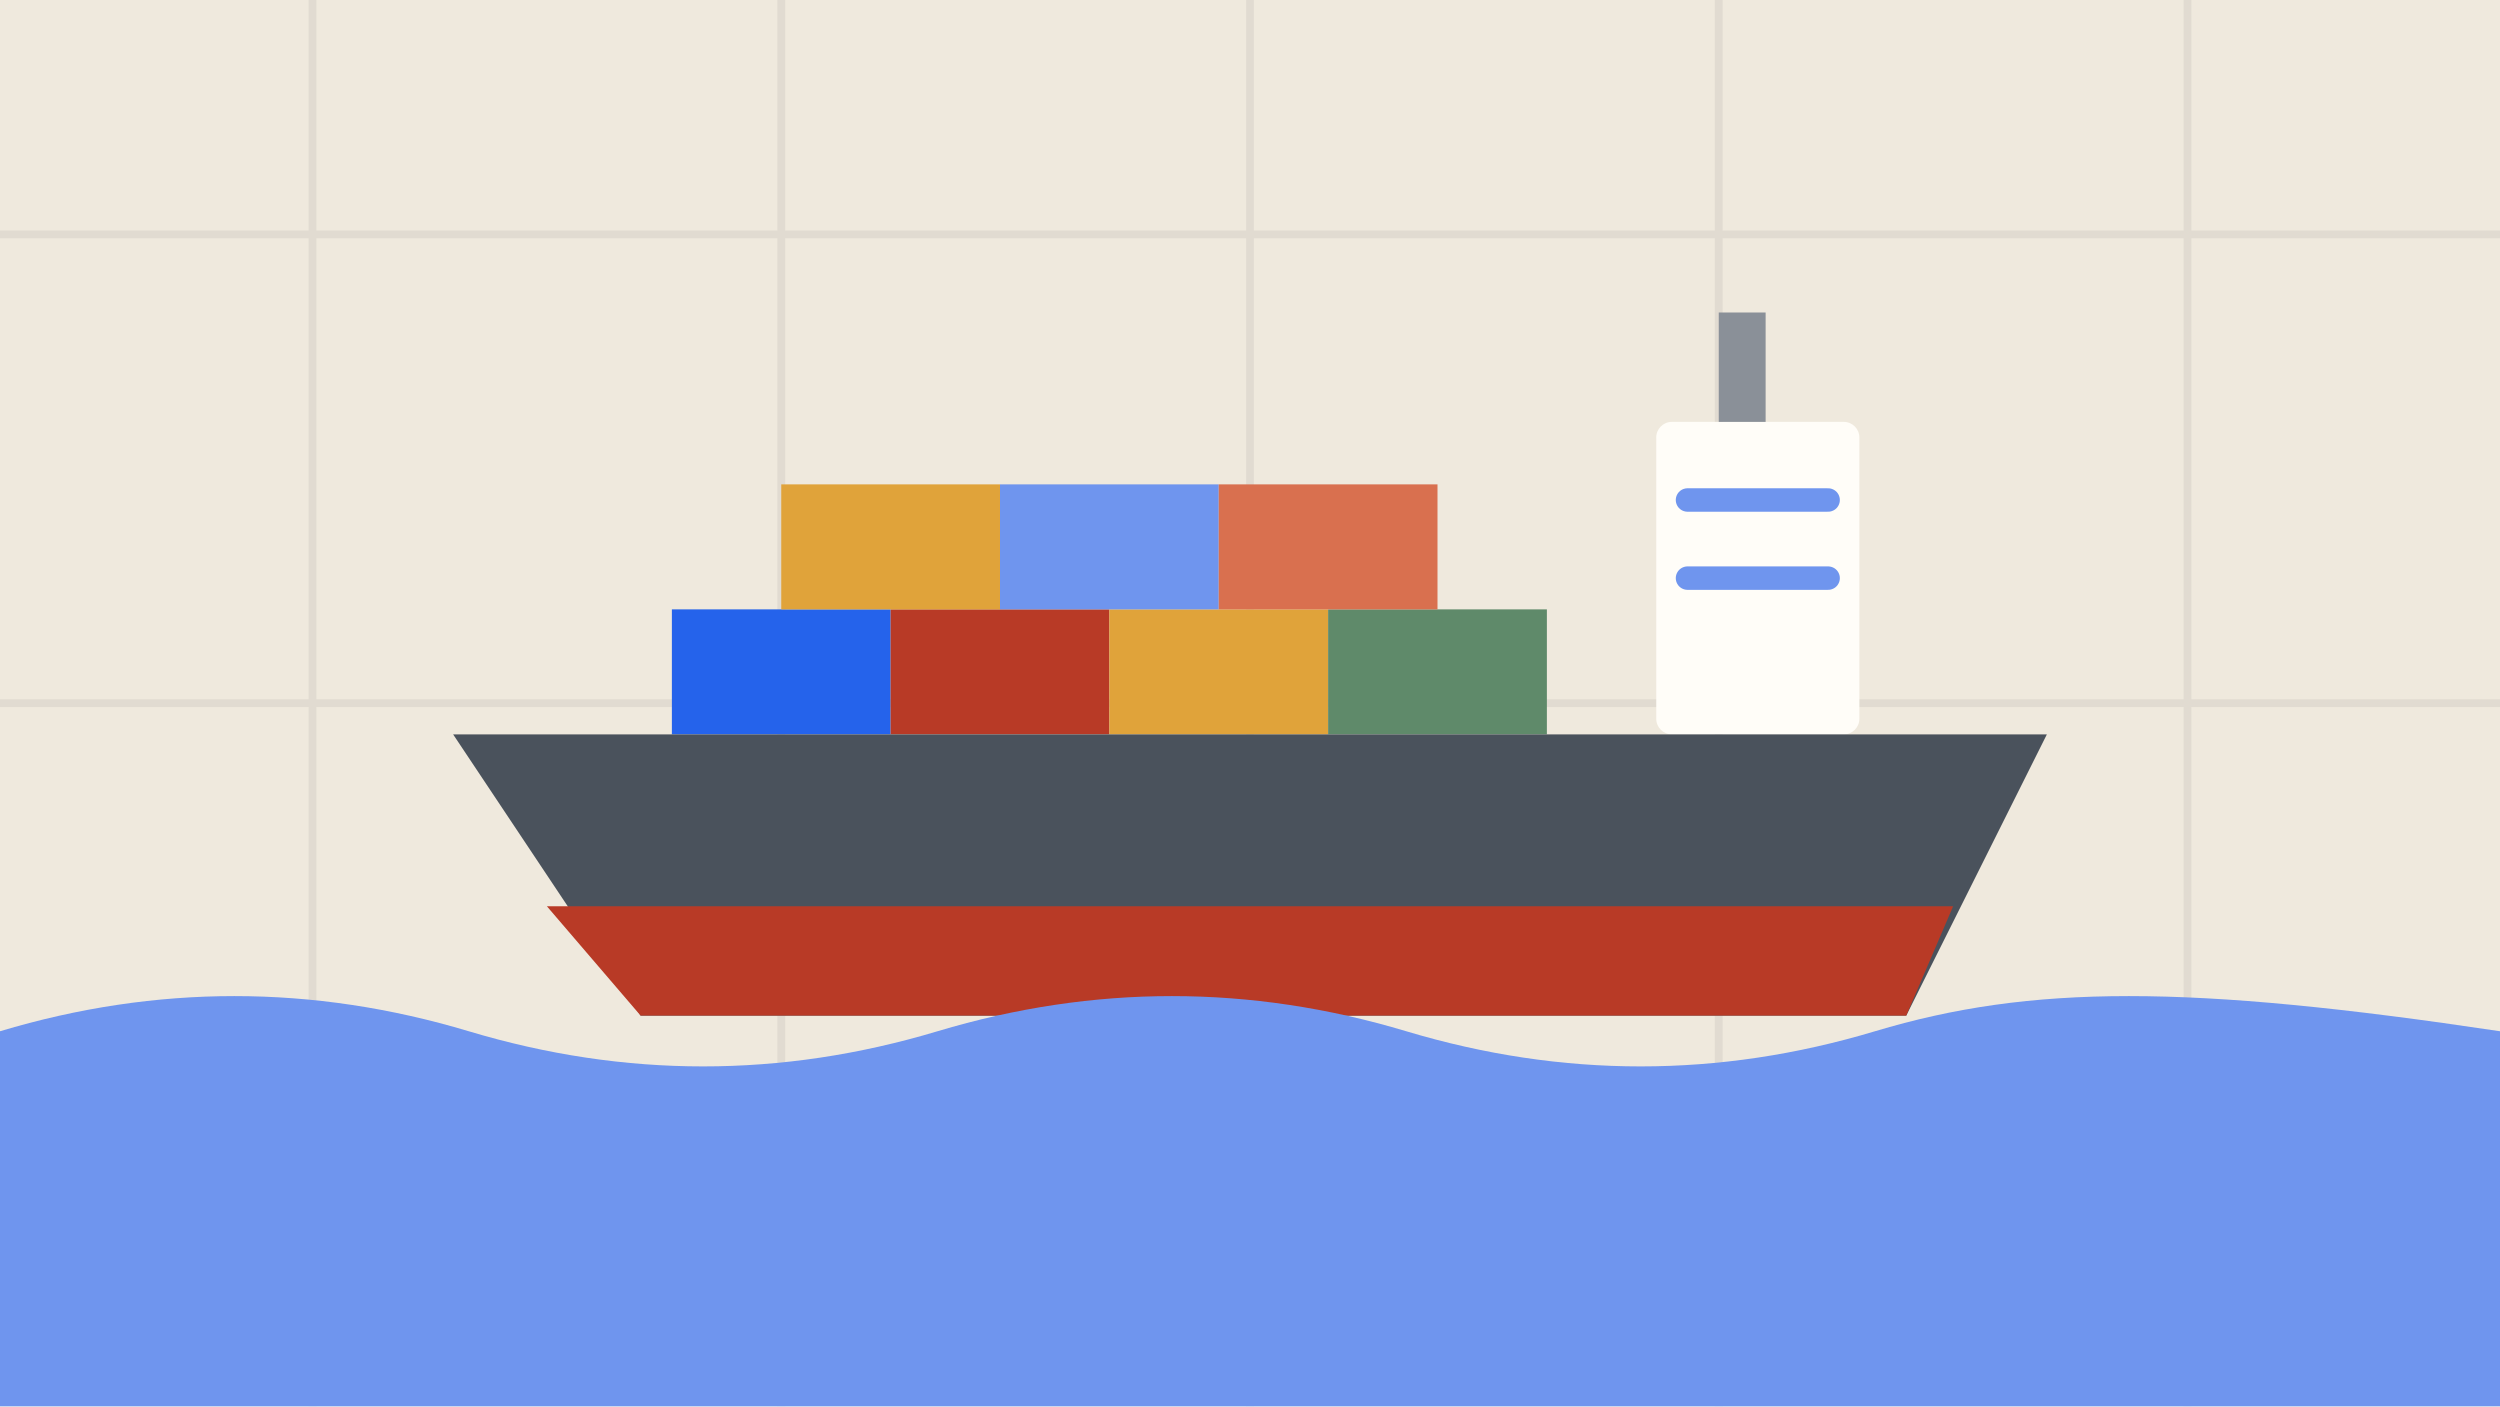
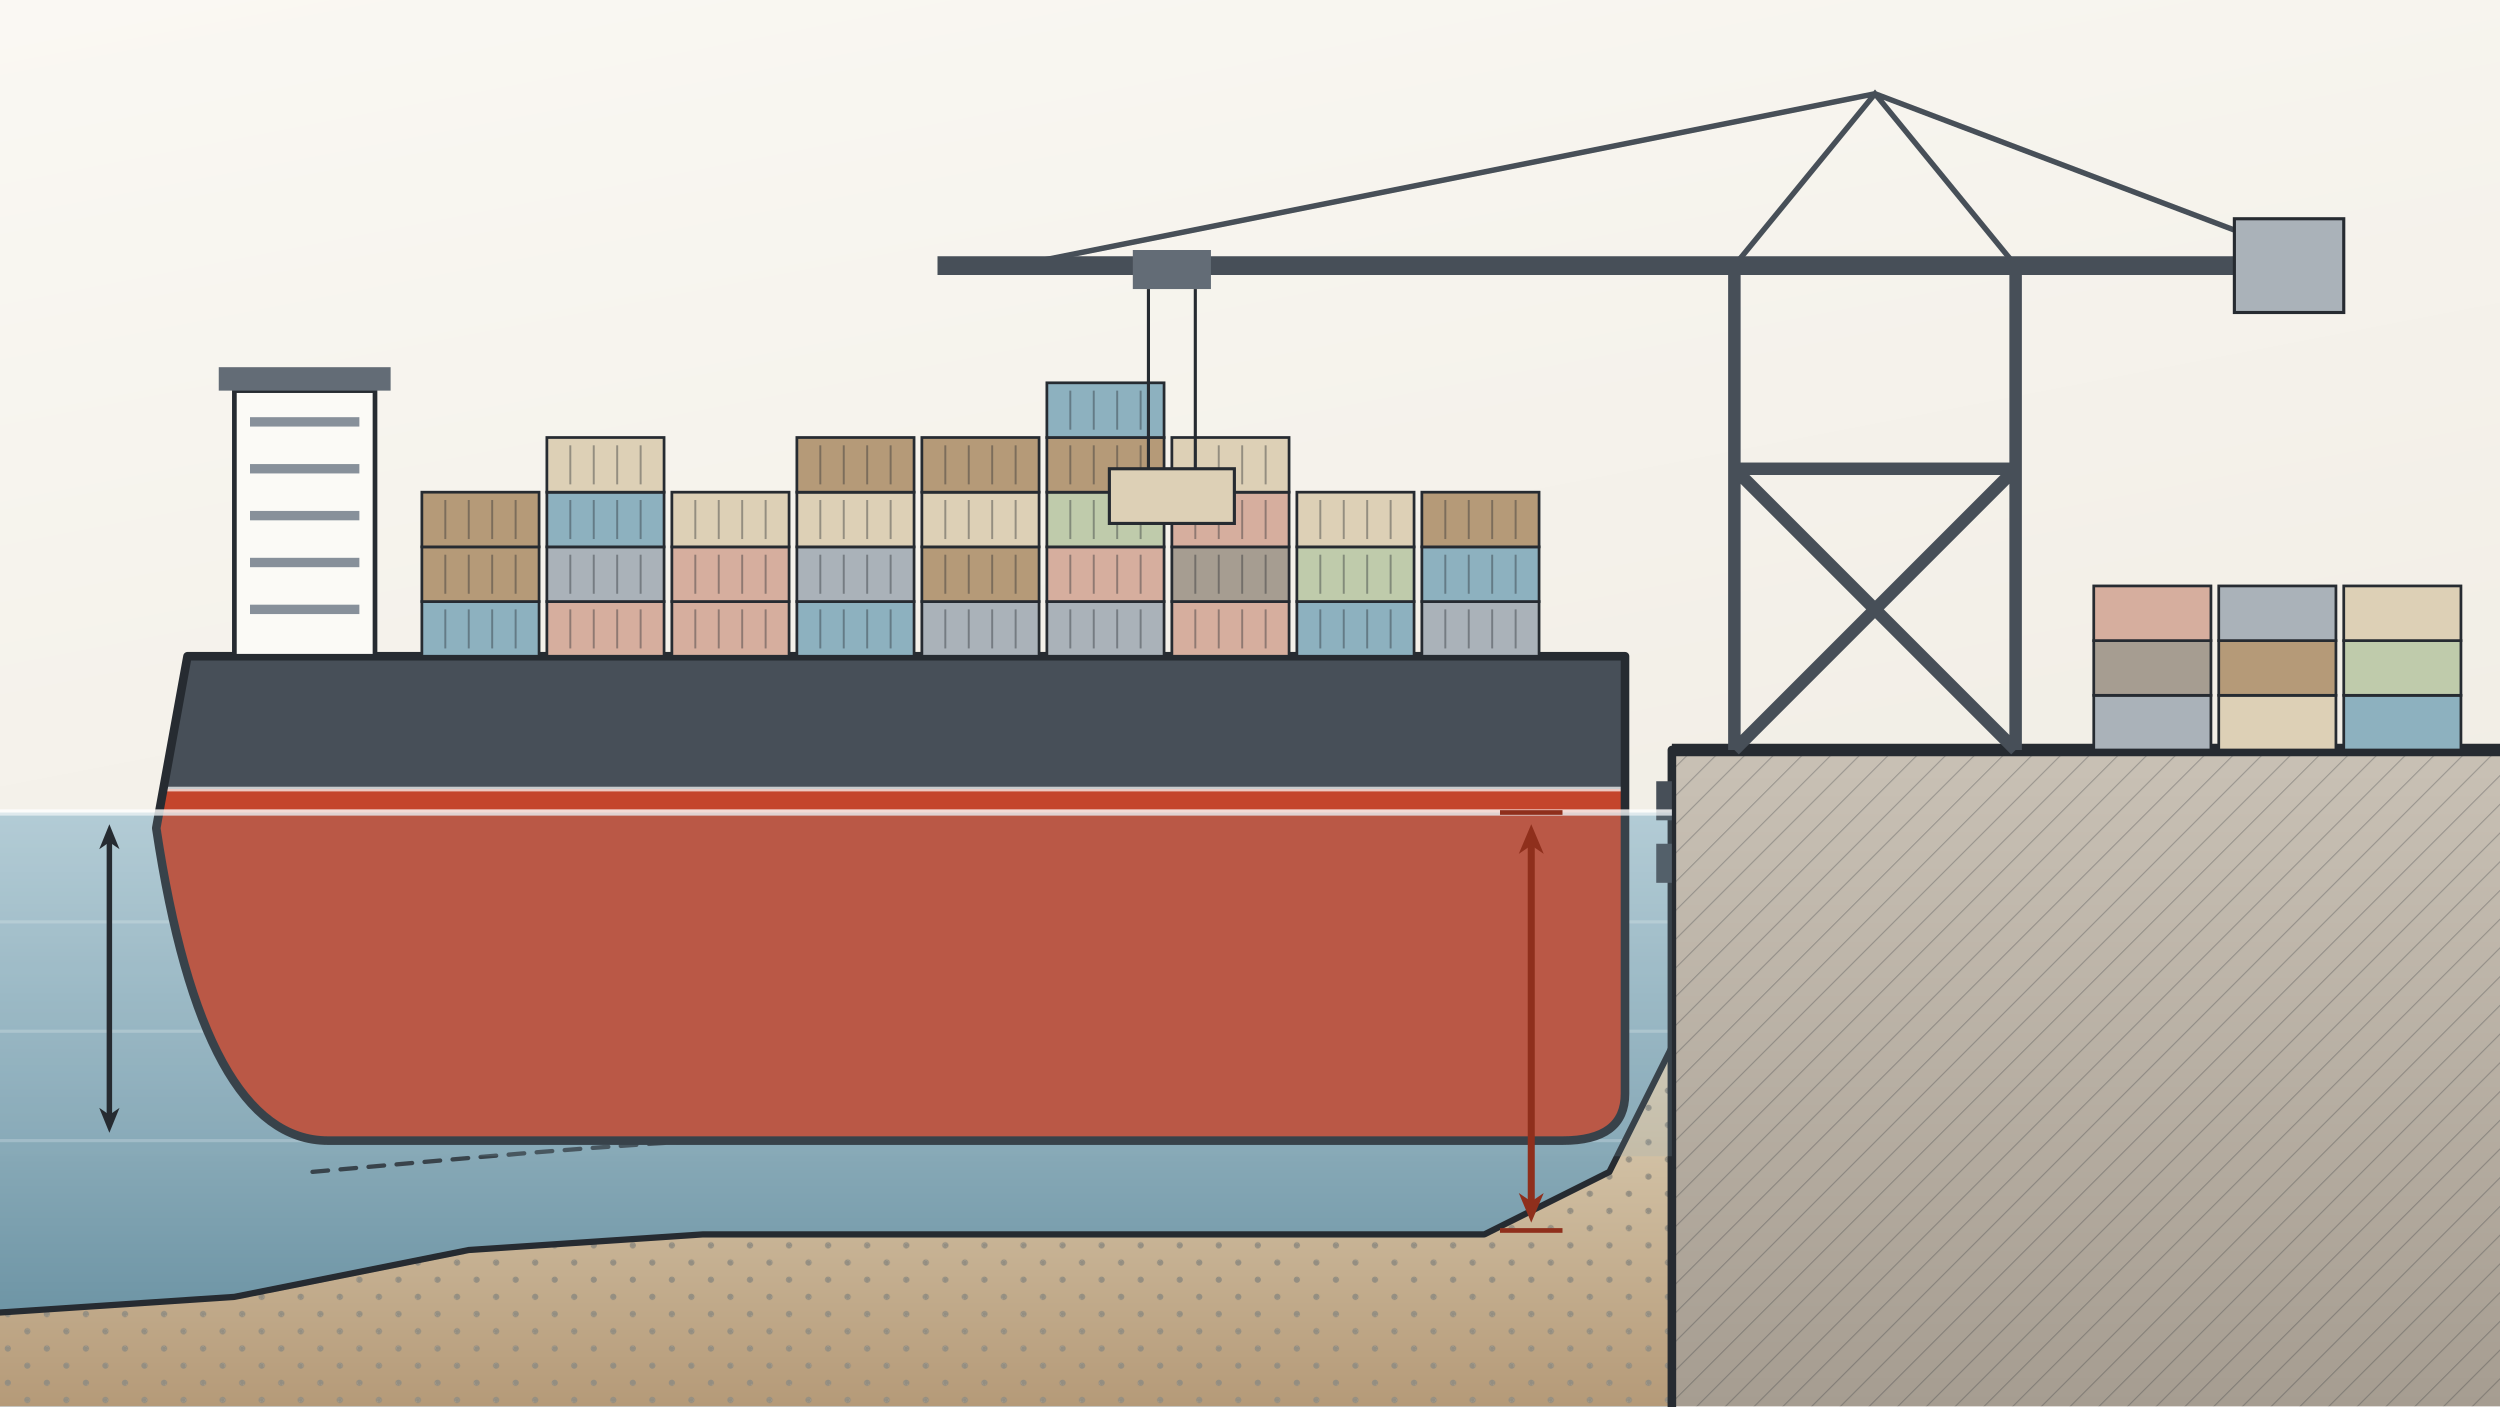
<svg xmlns="http://www.w3.org/2000/svg" viewBox="0 0 320 180">
-   <style>
- .b{fill:#efe9dd}.g{stroke:#1d232b;stroke-opacity:.07;stroke-width:1;fill:none}.sh{fill:#1d232b;fill-opacity:.09}
- .k{fill:#2b323b}.k2{fill:#4a525c}.k3{fill:#8a9098}.r{fill:#d6cdbb}.r2{fill:#c4b9a3}.w{fill:#fffdf8}
- .a{fill:#2563eb}.a2{fill:#6f95ee}.a3{fill:#c7d5f6}.s{fill:#b83a26}.s2{fill:#d9704f}.s3{fill:#f1c4b2}
- .o{fill:#e0a33a}.o2{fill:#f4d58b}.v{fill:#5f8a6a}.v2{fill:#9fbf9c}
- .ln{fill:none;stroke-linecap:round;stroke-linejoin:round}
- .lk{stroke:#2b323b}.lk2{stroke:#4a525c}.lk3{stroke:#8a9098}.la{stroke:#2563eb}.la2{stroke:#6f95ee}.la3{stroke:#c7d5f6}
- .ls{stroke:#b83a26}.ls2{stroke:#d9704f}.lo{stroke:#e0a33a}.lo2{stroke:#f4d58b}.lw{stroke:#fffdf8}.lr{stroke:#d6cdbb}.lb{stroke:#efe9dd}.lv{stroke:#5f8a6a}
- @media (prefers-color-scheme:dark){
- .b{fill:#1d2633}.g{stroke:#e8e4da;stroke-opacity:.07}.sh{fill:#000;fill-opacity:.25}
- .k{fill:#10151c}.k2{fill:#5a6472}.k3{fill:#6c7480}.r{fill:#4a4f57}.r2{fill:#5c626b}.w{fill:#e9e5dc}
- .a{fill:#4f82ee}.a2{fill:#7fa3f0}.a3{fill:#3b5482}.s{fill:#c9533c}.s2{fill:#dd7a5c}.s3{fill:#7a4a3e}
- .o{fill:#e2a940}.o2{fill:#e9cd86}.v{fill:#6f9a78}.v2{fill:#56785c}
- .lk{stroke:#e8e4da}.lk2{stroke:#a9b0ba}.lk3{stroke:#6c7480}.la{stroke:#6f9cf2}.la2{stroke:#7fa3f0}.la3{stroke:#3b5482}
- .ls{stroke:#e0745f}.ls2{stroke:#dd7a5c}.lo{stroke:#e2a940}.lo2{stroke:#e9cd86}.lw{stroke:#e9e5dc}.lr{stroke:#4a4f57}.lb{stroke:#1d2633}.lv{stroke:#6f9a78}}
- </style>
-   <rect class="b" width="320" height="180" />
-   <path class="g" d="M40 0v180M100 0v180M160 0v180M220 0v180M280 0v180M0 30h320M0 90h320M0 150h320" />
-   <rect class="w" x="212" y="54" width="26" height="40" rx="2" />
-   <path class="ln la2" stroke-width="3" d="M216 64h18M216 74h18" />
-   <rect class="k3" x="220" y="40" width="6" height="14" />
-   <g>
-     <rect class="a" x="86" y="78" width="28" height="16" />
-     <rect class="s" x="114" y="78" width="28" height="16" />
-     <rect class="o" x="142" y="78" width="28" height="16" />
-     <rect class="v" x="170" y="78" width="28" height="16" />
-     <rect class="o" x="100" y="62" width="28" height="16" />
-     <rect class="a2" x="128" y="62" width="28" height="16" />
-     <rect class="s2" x="156" y="62" width="28" height="16" />
-   </g>
-   <path class="k2" d="M58 94h204l-18 36H82z" />
-   <path class="s" d="M70 116h180l-6 14H82z" />
-   <path class="a2" d="M0 132c20-6 40-6 60 0s40 6 60 0 40-6 60 0 40 6 60 0 40-6 80 0v48H0z" />
+   <style>.o{fill:none;stroke:#262b31;stroke-width:1.1;stroke-linejoin:round;stroke-linecap:round}.h{fill:none;stroke:#262b31;stroke-opacity:.5;stroke-width:0.55;stroke-linejoin:round;stroke-linecap:round}.hw{fill:none;stroke:#fff;stroke-opacity:.7;stroke-width:0.55;stroke-linejoin:round;stroke-linecap:round}.an{fill:none;stroke:#262b31;stroke-width:0.8;stroke-linecap:round;stroke-linejoin:round}.ah{fill:#262b31}</style>
+   <defs>
+     <linearGradient id="l1" x1="0" y1="0" x2="0" y2="1">
+       <stop offset="0" stop-color="#bcd3db" />
+       <stop offset="1" stop-color="#5f899b" />
+     </linearGradient>
+     <linearGradient id="l2" x1="0" y1="0" x2="0" y2="1">
+       <stop offset="0" stop-color="#ddd0b6" />
+       <stop offset="1" stop-color="#b59a78" />
+     </linearGradient>
+     <pattern id="p3" width="5" height="4.4" patternUnits="userSpaceOnUse">
+       <circle cx="1" cy="1" r=".4" fill="#948e81" />
+       <circle cx="3.5" cy="3.2" r=".4" fill="#948e81" />
+     </pattern>
+     <linearGradient id="l4" x1="0" y1="0" x2="0" y2="1">
+       <stop offset="0" stop-color="#c9c1b5" />
+       <stop offset="1" stop-color="#a69d91" />
+     </linearGradient>
+     <pattern id="p5" width="2.6" height="2.6" patternUnits="userSpaceOnUse" patternTransform="rotate(45)">
+       <path d="M0 0V2.6" stroke="#262b31" stroke-width="0.3" stroke-opacity="0.25" />
+     </pattern>
+     <linearGradient id="l6" x1="0" y1="0" x2="0.35" y2="1">
+       <stop offset="0" stop-color="#faf8f3" />
+       <stop offset="1" stop-color="#efebe2" />
+     </linearGradient>
+   </defs>
+   <rect width="320" height="180" fill="url(#l6)" />
+   <path d="M0 104l214 0 0 76-214 0Z" fill="url(#l1)" />
+   <path d="M0 118H214" stroke="#fff" stroke-width="0.4" stroke-opacity="0.25" />
+   <path d="M0 132H214" stroke="#fff" stroke-width="0.4" stroke-opacity="0.25" />
+   <path d="M0 146H214" stroke="#fff" stroke-width="0.4" stroke-opacity="0.25" />
+   <path d="M0 168l30-2 30-6 30-2 100 0 16-8 8-16 0 46-214 0Z" fill="url(#l2)" />
+   <path d="M0 168l30-2 30-6 30-2 100 0 16-8 8-16 0 46-214 0Z" fill="url(#p3)" />
+   <path d="M0 168l30-2 30-6 30-2 100 0 16-8 8-16" class="o" style="stroke-width:0.8" />
+   <path d="M40 150c8.3-.7 31.7-3 50-4 18.3-1 41.7-1.3 60-2 18.3-.7 41.7-1.7 50-2" class="h" style="stroke-dasharray:2 1.6;stroke-opacity:0.8" />
+   <path d="M214 96l106 0 0 84-106 0Z" fill="url(#l4)" />
+   <path d="M214 96l106 0 0 84-106 0Z" fill="url(#p5)" />
+   <path d="M214 180l0-84 106 0" class="o" />
+   <path d="M214 96h106" stroke="#262b31" stroke-width="1.6" />
+   <path d="M212 100h2v5h-2ZM212 108h2v5h-2Z" fill="#474f58" />
+   <path d="M24 84H208V140Q208 146 200 146H42Q26 146 20 106Z" fill="#474f58" />
+   <clipPath id="hw">
+     <rect x="0" y="101" width="320" height="80" />
+   </clipPath>
+   <path d="M24 84H208V140Q208 146 200 146H42Q26 146 20 106Z" fill="#c4452c" clip-path="url(#hw)" />
+   <path d="M21 101H208" stroke="#fff" stroke-width="0.6" stroke-opacity="0.7" />
+   <path d="M24 84H208V140Q208 146 200 146H42Q26 146 20 106Z" class="o" />
+   <path d="M0 104l214 0" stroke="#fff" stroke-width="0.8" stroke-opacity="0.8" />
+   <path d="M0 104l214 0 0 44-214 0Z" fill="#8db1bf" fill-opacity="0.18" />
+   <path d="M30 84v-34h18v34Z" fill="#fbfaf6" stroke="#262b31" stroke-width="0.6" />
+   <path d="M32 54h14M32 60h14M32 66h14M32 72h14M32 78h14" stroke="#87909a" stroke-width="1.2" />
+   <path d="M28 50h22v-3h-22Z" fill="#636c76" />
+   <path d="M54 77h15v7h-15Z" fill="#8db1bf" stroke="#262b31" stroke-width="0.35" />
+   <path d="M57 78v5M60 78v5M63 78v5M66 78v5" stroke="#262b31" stroke-width="0.25" stroke-opacity="0.4" />
+   <path d="M54 70h15v7h-15Z" fill="#b59a78" stroke="#262b31" stroke-width="0.35" />
+   <path d="M57 71v5M60 71v5M63 71v5M66 71v5" stroke="#262b31" stroke-width="0.25" stroke-opacity="0.4" />
+   <path d="M54 63h15v7h-15Z" fill="#b59a78" stroke="#262b31" stroke-width="0.35" />
+   <path d="M57 64v5M60 64v5M63 64v5M66 64v5" stroke="#262b31" stroke-width="0.25" stroke-opacity="0.4" />
+   <path d="M70 77h15v7h-15Z" fill="#d6ae9e" stroke="#262b31" stroke-width="0.35" />
+   <path d="M73 78v5M76 78v5M79 78v5M82 78v5" stroke="#262b31" stroke-width="0.25" stroke-opacity="0.4" />
+   <path d="M70 70h15v7h-15Z" fill="#aab2b9" stroke="#262b31" stroke-width="0.35" />
+   <path d="M73 71v5M76 71v5M79 71v5M82 71v5" stroke="#262b31" stroke-width="0.25" stroke-opacity="0.4" />
+   <path d="M70 63h15v7h-15Z" fill="#8db1bf" stroke="#262b31" stroke-width="0.35" />
+   <path d="M73 64v5M76 64v5M79 64v5M82 64v5" stroke="#262b31" stroke-width="0.25" stroke-opacity="0.4" />
+   <path d="M70 56h15v7h-15Z" fill="#ddd0b6" stroke="#262b31" stroke-width="0.35" />
+   <path d="M73 57v5M76 57v5M79 57v5M82 57v5" stroke="#262b31" stroke-width="0.25" stroke-opacity="0.4" />
+   <path d="M86 77h15v7h-15Z" fill="#d6ae9e" stroke="#262b31" stroke-width="0.35" />
+   <path d="M89 78v5M92 78v5M95 78v5M98 78v5" stroke="#262b31" stroke-width="0.25" stroke-opacity="0.4" />
+   <path d="M86 70h15v7h-15Z" fill="#d6ae9e" stroke="#262b31" stroke-width="0.35" />
+   <path d="M89 71v5M92 71v5M95 71v5M98 71v5" stroke="#262b31" stroke-width="0.25" stroke-opacity="0.4" />
+   <path d="M86 63h15v7h-15Z" fill="#ddd0b6" stroke="#262b31" stroke-width="0.35" />
+   <path d="M89 64v5M92 64v5M95 64v5M98 64v5" stroke="#262b31" stroke-width="0.25" stroke-opacity="0.4" />
+   <path d="M102 77h15v7h-15Z" fill="#8db1bf" stroke="#262b31" stroke-width="0.35" />
+   <path d="M105 78v5M108 78v5M111 78v5M114 78v5" stroke="#262b31" stroke-width="0.25" stroke-opacity="0.4" />
+   <path d="M102 70h15v7h-15Z" fill="#aab2b9" stroke="#262b31" stroke-width="0.35" />
+   <path d="M105 71v5M108 71v5M111 71v5M114 71v5" stroke="#262b31" stroke-width="0.25" stroke-opacity="0.4" />
+   <path d="M102 63h15v7h-15Z" fill="#ddd0b6" stroke="#262b31" stroke-width="0.35" />
+   <path d="M105 64v5M108 64v5M111 64v5M114 64v5" stroke="#262b31" stroke-width="0.25" stroke-opacity="0.4" />
+   <path d="M102 56h15v7h-15Z" fill="#b59a78" stroke="#262b31" stroke-width="0.35" />
+   <path d="M105 57v5M108 57v5M111 57v5M114 57v5" stroke="#262b31" stroke-width="0.25" stroke-opacity="0.4" />
+   <path d="M118 77h15v7h-15Z" fill="#aab2b9" stroke="#262b31" stroke-width="0.35" />
+   <path d="M121 78v5M124 78v5M127 78v5M130 78v5" stroke="#262b31" stroke-width="0.25" stroke-opacity="0.4" />
+   <path d="M118 70h15v7h-15Z" fill="#b59a78" stroke="#262b31" stroke-width="0.35" />
+   <path d="M121 71v5M124 71v5M127 71v5M130 71v5" stroke="#262b31" stroke-width="0.25" stroke-opacity="0.4" />
+   <path d="M118 63h15v7h-15Z" fill="#ddd0b6" stroke="#262b31" stroke-width="0.35" />
+   <path d="M121 64v5M124 64v5M127 64v5M130 64v5" stroke="#262b31" stroke-width="0.25" stroke-opacity="0.4" />
+   <path d="M118 56h15v7h-15Z" fill="#b59a78" stroke="#262b31" stroke-width="0.35" />
+   <path d="M121 57v5M124 57v5M127 57v5M130 57v5" stroke="#262b31" stroke-width="0.25" stroke-opacity="0.4" />
+   <path d="M134 77h15v7h-15Z" fill="#aab2b9" stroke="#262b31" stroke-width="0.35" />
+   <path d="M137 78v5M140 78v5M143 78v5M146 78v5" stroke="#262b31" stroke-width="0.25" stroke-opacity="0.4" />
+   <path d="M134 70h15v7h-15Z" fill="#d6ae9e" stroke="#262b31" stroke-width="0.35" />
+   <path d="M137 71v5M140 71v5M143 71v5M146 71v5" stroke="#262b31" stroke-width="0.25" stroke-opacity="0.4" />
+   <path d="M134 63h15v7h-15Z" fill="#bfcbab" stroke="#262b31" stroke-width="0.35" />
+   <path d="M137 64v5M140 64v5M143 64v5M146 64v5" stroke="#262b31" stroke-width="0.25" stroke-opacity="0.4" />
+   <path d="M134 56h15v7h-15Z" fill="#b59a78" stroke="#262b31" stroke-width="0.35" />
+   <path d="M137 57v5M140 57v5M143 57v5M146 57v5" stroke="#262b31" stroke-width="0.25" stroke-opacity="0.4" />
+   <path d="M134 49h15v7h-15Z" fill="#8db1bf" stroke="#262b31" stroke-width="0.35" />
+   <path d="M137 50v5M140 50v5M143 50v5M146 50v5" stroke="#262b31" stroke-width="0.25" stroke-opacity="0.4" />
+   <path d="M150 77h15v7h-15Z" fill="#d6ae9e" stroke="#262b31" stroke-width="0.35" />
+   <path d="M153 78v5M156 78v5M159 78v5M162 78v5" stroke="#262b31" stroke-width="0.25" stroke-opacity="0.4" />
+   <path d="M150 70h15v7h-15Z" fill="#a69d91" stroke="#262b31" stroke-width="0.35" />
+   <path d="M153 71v5M156 71v5M159 71v5M162 71v5" stroke="#262b31" stroke-width="0.25" stroke-opacity="0.4" />
+   <path d="M150 63h15v7h-15Z" fill="#d6ae9e" stroke="#262b31" stroke-width="0.35" />
+   <path d="M153 64v5M156 64v5M159 64v5M162 64v5" stroke="#262b31" stroke-width="0.25" stroke-opacity="0.4" />
+   <path d="M150 56h15v7h-15Z" fill="#ddd0b6" stroke="#262b31" stroke-width="0.35" />
+   <path d="M153 57v5M156 57v5M159 57v5M162 57v5" stroke="#262b31" stroke-width="0.25" stroke-opacity="0.4" />
+   <path d="M166 77h15v7h-15Z" fill="#8db1bf" stroke="#262b31" stroke-width="0.35" />
+   <path d="M169 78v5M172 78v5M175 78v5M178 78v5" stroke="#262b31" stroke-width="0.25" stroke-opacity="0.4" />
+   <path d="M166 70h15v7h-15Z" fill="#bfcbab" stroke="#262b31" stroke-width="0.35" />
+   <path d="M169 71v5M172 71v5M175 71v5M178 71v5" stroke="#262b31" stroke-width="0.25" stroke-opacity="0.4" />
+   <path d="M166 63h15v7h-15Z" fill="#ddd0b6" stroke="#262b31" stroke-width="0.35" />
+   <path d="M169 64v5M172 64v5M175 64v5M178 64v5" stroke="#262b31" stroke-width="0.25" stroke-opacity="0.4" />
+   <path d="M182 77h15v7h-15Z" fill="#aab2b9" stroke="#262b31" stroke-width="0.35" />
+   <path d="M185 78v5M188 78v5M191 78v5M194 78v5" stroke="#262b31" stroke-width="0.25" stroke-opacity="0.4" />
+   <path d="M182 70h15v7h-15Z" fill="#8db1bf" stroke="#262b31" stroke-width="0.35" />
+   <path d="M185 71v5M188 71v5M191 71v5M194 71v5" stroke="#262b31" stroke-width="0.25" stroke-opacity="0.4" />
+   <path d="M182 63h15v7h-15Z" fill="#b59a78" stroke="#262b31" stroke-width="0.35" />
+   <path d="M185 64v5M188 64v5M191 64v5M194 64v5" stroke="#262b31" stroke-width="0.25" stroke-opacity="0.4" />
+   <path d="M222 96V34M258 96V34M222 60H258M222 96L258 60M258 96L222 60" stroke="#474f58" stroke-width="1.6" fill="none" />
+   <path d="M120 34H300" stroke="#474f58" stroke-width="2.4" />
+   <path d="M222 34L240 12L258 34M240 12L130 34M240 12L298 34" stroke="#474f58" stroke-width="0.7" fill="none" />
+   <path d="M286 28h14v12h-14Z" fill="#aab2b9" stroke="#262b31" stroke-width="0.4" />
+   <path d="M145 32h10v5h-10Z" fill="#636c76" />
+   <path d="M147 37V60M153 37V60" stroke="#262b31" stroke-width="0.4" />
+   <path d="M142 60h16v7h-16Z" fill="#ddd0b6" stroke="#262b31" stroke-width="0.4" />
+   <path d="M268 89h15v7h-15Z" fill="#aab2b9" stroke="#262b31" stroke-width="0.35" />
+   <path d="M284 89h15v7h-15Z" fill="#ddd0b6" stroke="#262b31" stroke-width="0.35" />
+   <path d="M300 89h15v7h-15Z" fill="#8db1bf" stroke="#262b31" stroke-width="0.35" />
+   <path d="M268 82h15v7h-15Z" fill="#a69d91" stroke="#262b31" stroke-width="0.35" />
+   <path d="M284 82h15v7h-15Z" fill="#b59a78" stroke="#262b31" stroke-width="0.35" />
+   <path d="M300 82h15v7h-15Z" fill="#bfcbab" stroke="#262b31" stroke-width="0.35" />
+   <path d="M268 75h15v7h-15Z" fill="#d6ae9e" stroke="#262b31" stroke-width="0.35" />
+   <path d="M284 75h15v7h-15Z" fill="#aab2b9" stroke="#262b31" stroke-width="0.35" />
+   <path d="M300 75h15v7h-15Z" fill="#ddd0b6" stroke="#262b31" stroke-width="0.35" />
+   <path d="M196 108.2l0 45.6" fill="none" stroke="#8f2f1c" stroke-width="0.9" stroke-linecap="round" stroke-linejoin="round" />
+   <path d="M196 156.5l-1.6-3.8 1.6 1.1 1.6-1.1Z" fill="#8f2f1c" />
+   <path d="M196 105.5l1.6 3.8-1.6-1.1-1.6 1.1Z" fill="#8f2f1c" />
+   <path d="M192 157.5h8M192 104h8" stroke="#8f2f1c" stroke-width="0.6" />
+   <path d="M14 107.7l0 35.1" fill="none" stroke="#262b31" stroke-width="0.7" stroke-linecap="round" stroke-linejoin="round" />
+   <path d="M14 145l-1.3-3.2 1.3 .9 1.3-.9Z" fill="#262b31" />
+   <path d="M14 105.5l1.3 3.2-1.3-.9-1.3 .9Z" fill="#262b31" />
</svg>
